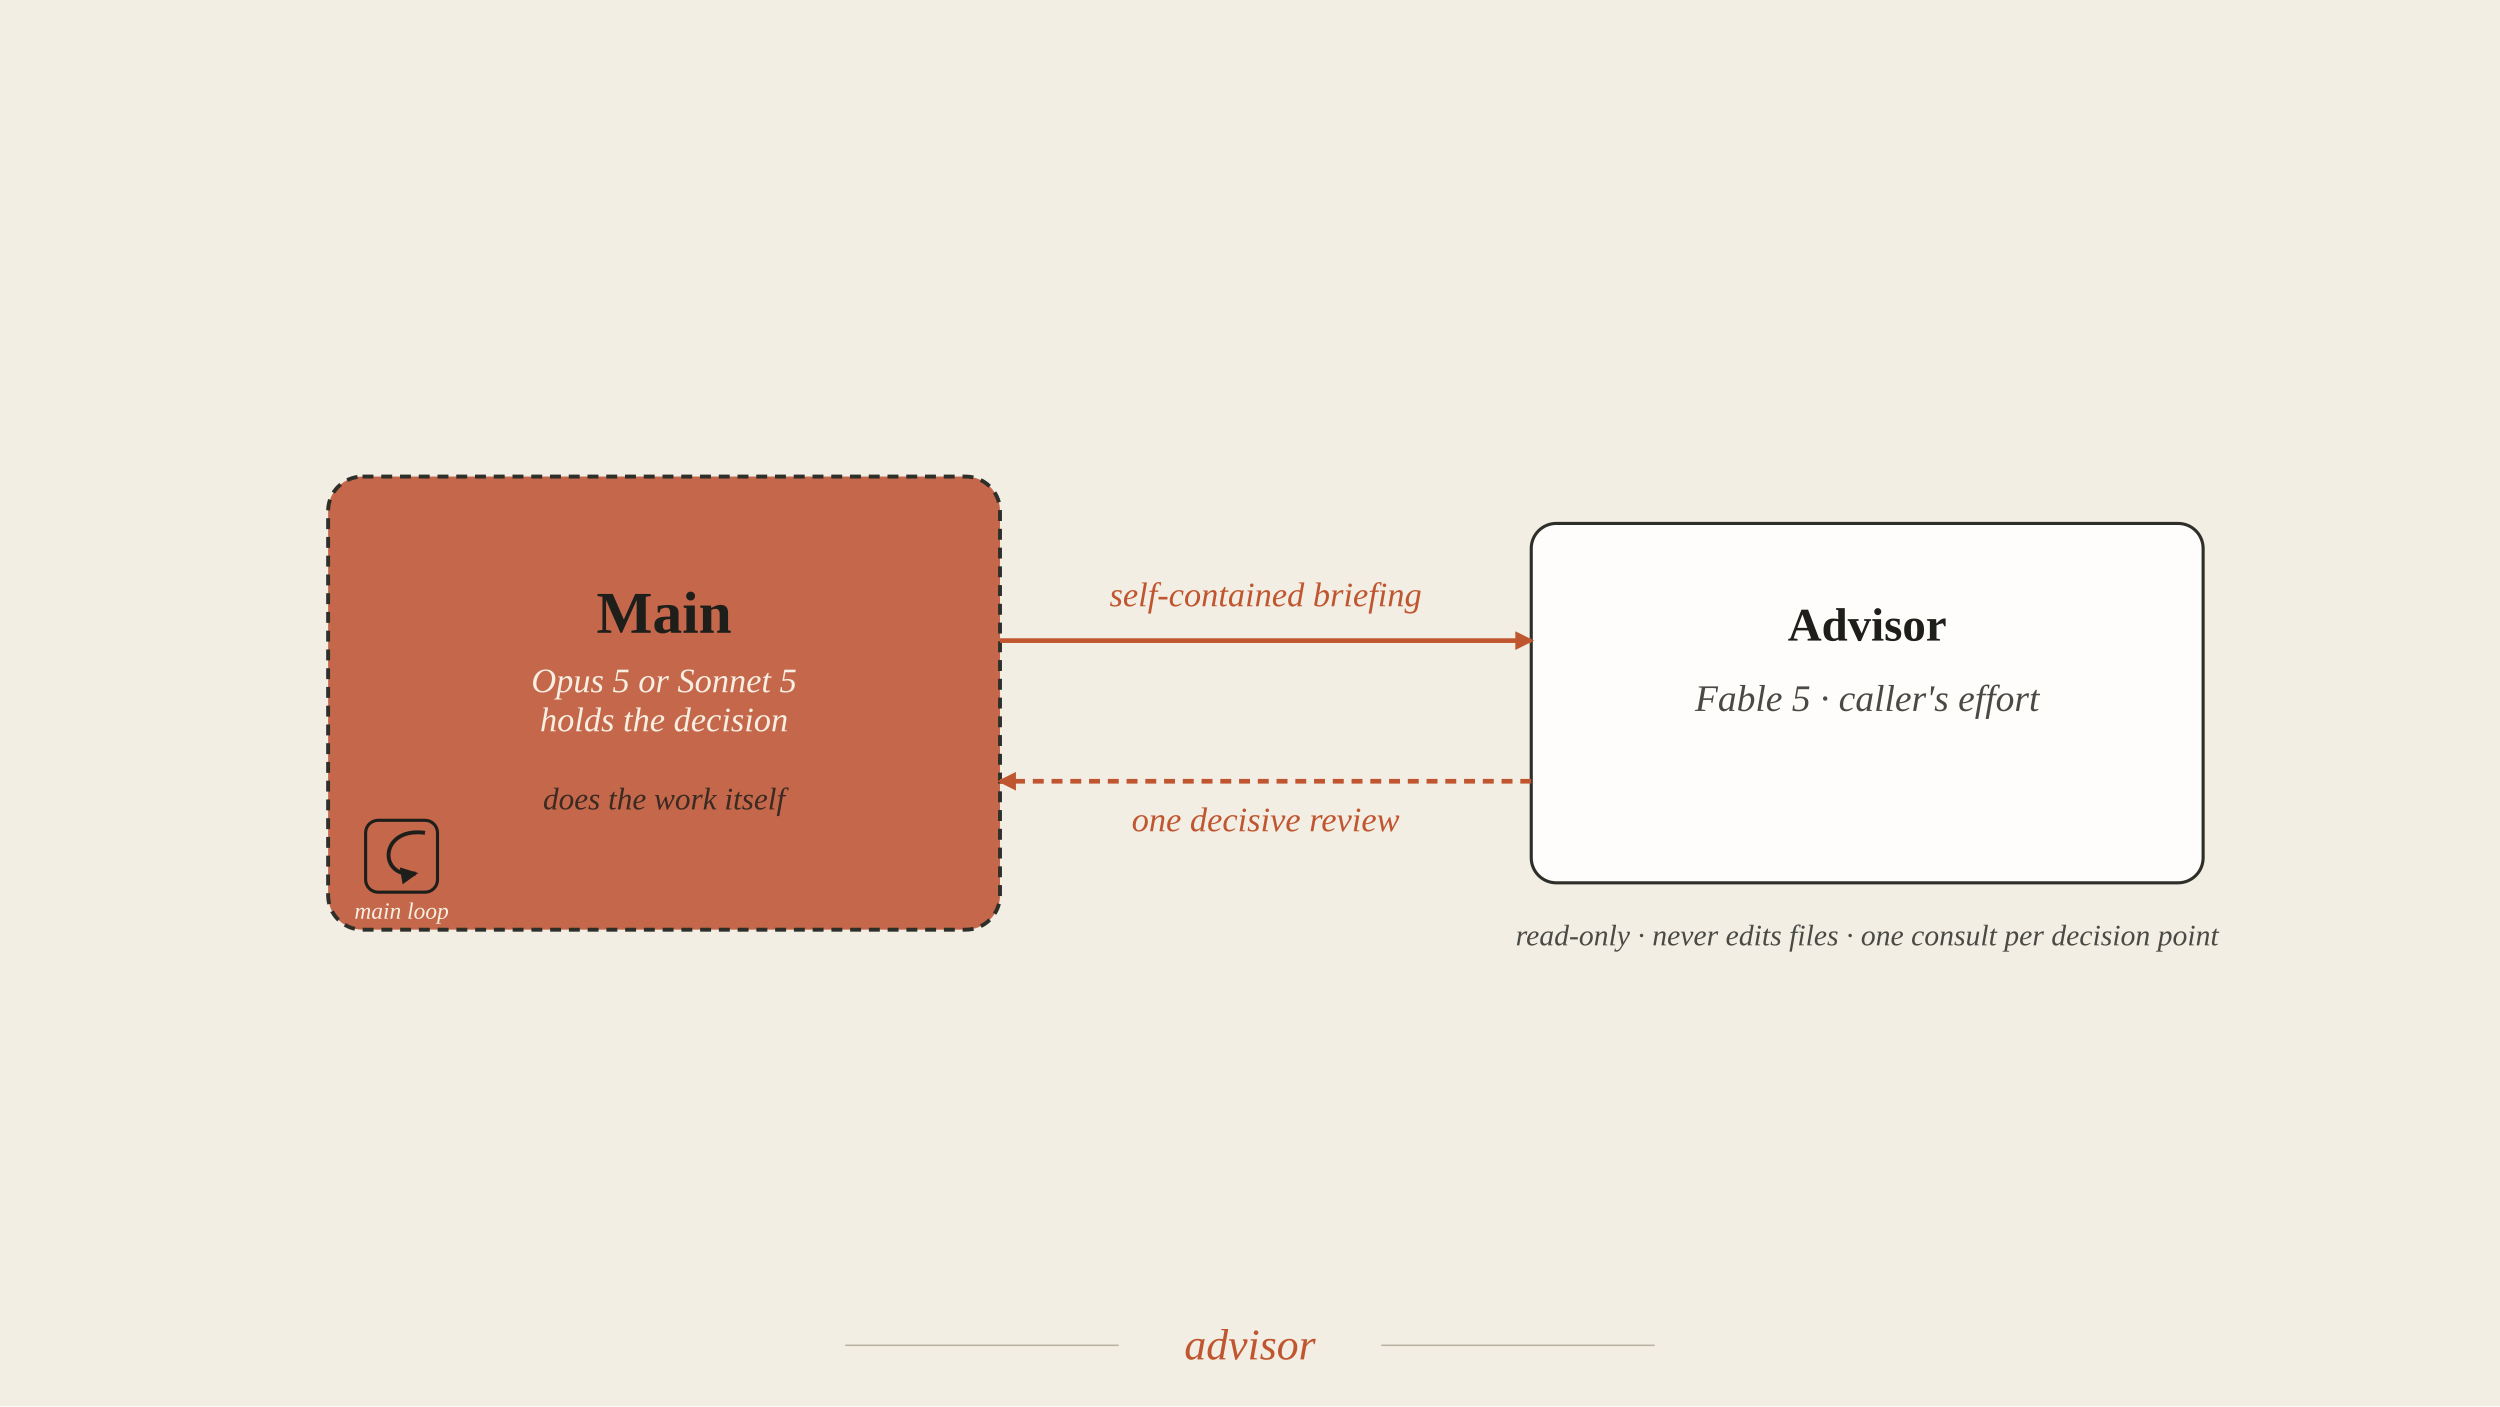
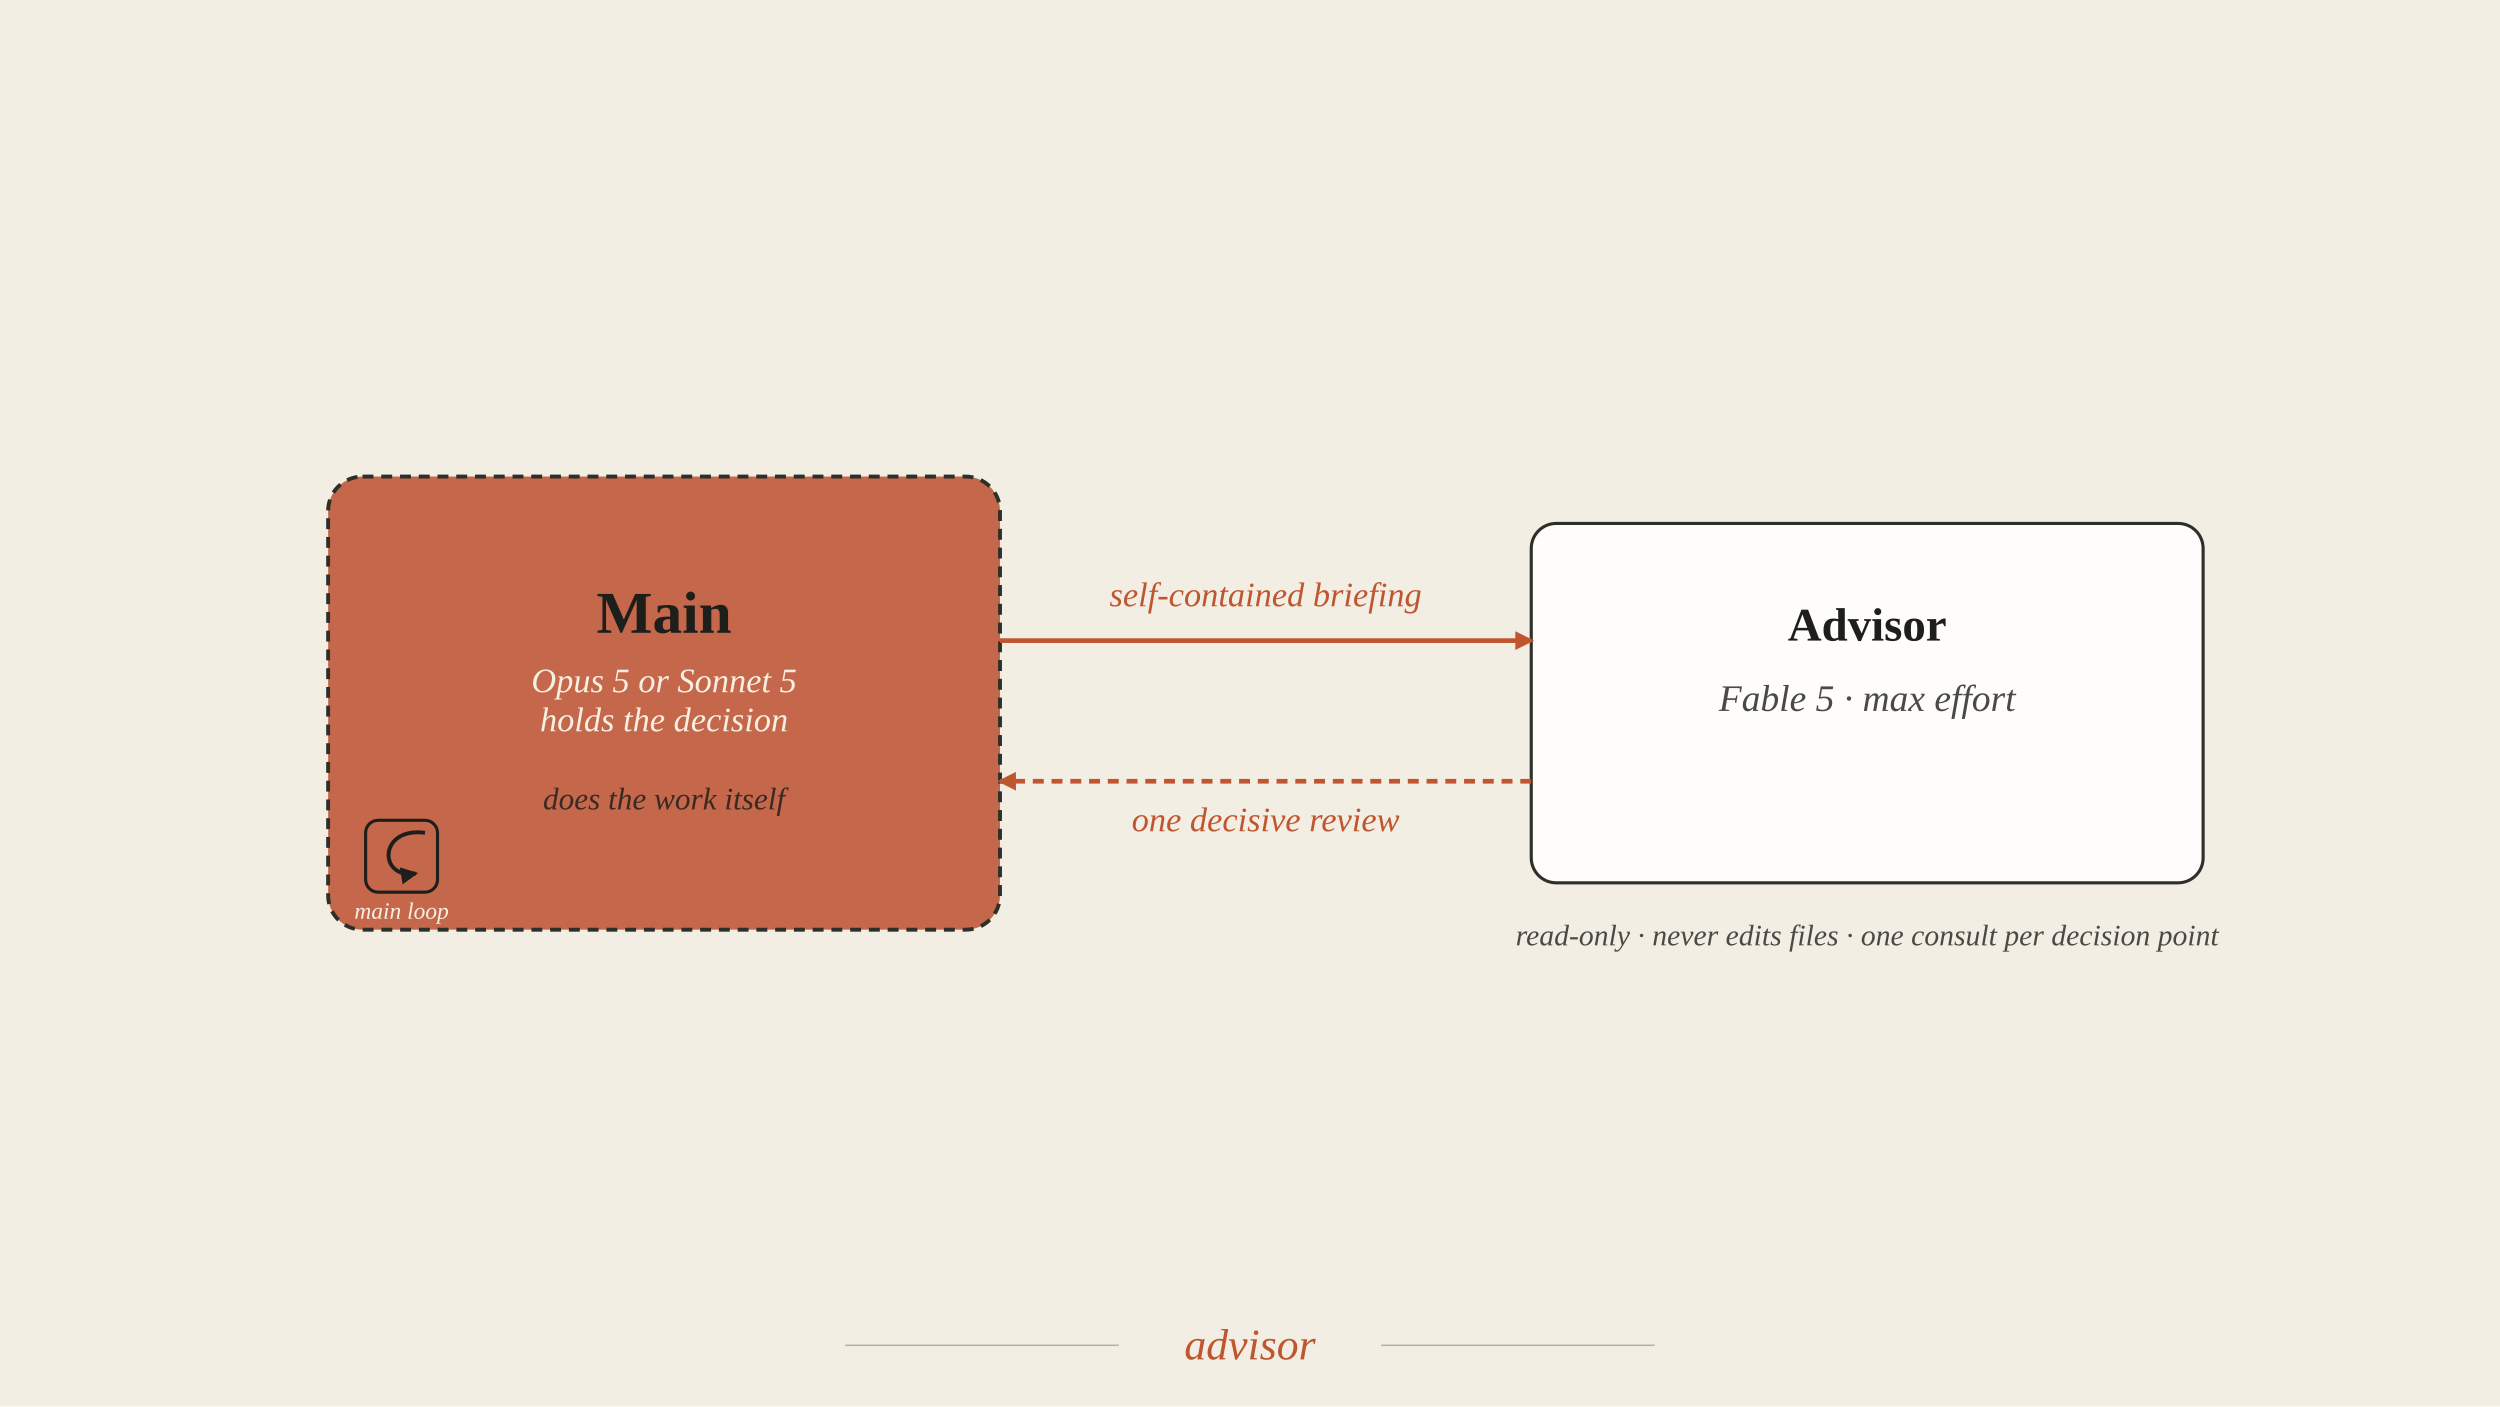
<svg xmlns="http://www.w3.org/2000/svg" viewBox="0 0 1600 900" width="1600" height="900" role="img">
  <defs>
    <marker id="ah-o" viewBox="0 0 10 10" refX="8.5" refY="5" markerWidth="12" markerHeight="12" orient="auto" markerUnits="userSpaceOnUse">
      <path d="M0,0 L10,5 L0,10 z" fill="#C0562F" />
    </marker>
    <marker id="ah-k" viewBox="0 0 10 10" refX="8.5" refY="5" markerWidth="11" markerHeight="11" orient="auto" markerUnits="userSpaceOnUse">
      <path d="M0,0 L10,5 L0,10 z" fill="#1E1E1B" />
    </marker>
  </defs>
  <rect x="0" y="0" width="1600" height="900" fill="#F2EEE4" />
  <rect x="210" y="305" width="430" height="290" rx="22" ry="22" fill="#C4674A" stroke="#2F2F2A" stroke-width="2.5" stroke-dasharray="7 5" />
  <text x="425" y="405" font-family="Georgia, 'Times New Roman', serif" font-size="38" fill="#1E1E1B" font-weight="bold" text-anchor="middle">Main</text>
  <text x="425" y="443" font-family="Georgia, 'Times New Roman', serif" font-size="22" fill="#F7EFE2" font-style="italic" text-anchor="middle">Opus 5 or Sonnet 5</text>
  <text x="425" y="468" font-family="Georgia, 'Times New Roman', serif" font-size="22" fill="#F7EFE2" font-style="italic" text-anchor="middle">holds the decision</text>
  <text x="425" y="518" font-family="Georgia, 'Times New Roman', serif" font-size="20" fill="#3B2A22" font-style="italic" text-anchor="middle">does the work itself</text>
  <rect x="234" y="525" width="46" height="46" rx="8" ry="8" fill="none" stroke="#1E1E1B" stroke-width="2" />
  <path d="M 272 533 C 242 529, 242 563, 266 559" fill="none" stroke="#1E1E1B" stroke-width="2.5" marker-end="url(#ah-k)" />
  <text x="257" y="588" font-family="Georgia, 'Times New Roman', serif" font-size="15" fill="#F7EFE2" font-style="italic" text-anchor="middle">main loop</text>
  <rect x="980" y="335" width="430" height="230" rx="16" ry="16" fill="#FEFDFB" stroke="#2F2F2A" stroke-width="2" />
  <text x="1195" y="410" font-family="Georgia, 'Times New Roman', serif" font-size="30" fill="#1E1E1B" font-weight="bold" text-anchor="middle">Advisor</text>
-   <text x="1195" y="455" font-family="Georgia, 'Times New Roman', serif" font-size="24" fill="#4A4A45" font-style="italic" text-anchor="middle">Fable 5 · caller's effort</text>
+   <text x="1195" y="455" font-family="Georgia, 'Times New Roman', serif" font-size="24" fill="#4A4A45" font-style="italic" text-anchor="middle">Fable 5 · max effort</text>
  <line x1="640" y1="410" x2="980" y2="410" stroke="#C0562F" stroke-width="3" marker-end="url(#ah-o)" />
  <text x="810" y="388" font-family="Georgia, 'Times New Roman', serif" font-size="22" fill="#C0562F" font-style="italic" text-anchor="middle">self-contained briefing</text>
  <line x1="980" y1="500" x2="640" y2="500" stroke="#C0562F" stroke-width="3" stroke-dasharray="7 5" marker-end="url(#ah-o)" />
  <text x="810" y="532" font-family="Georgia, 'Times New Roman', serif" font-size="22" fill="#C0562F" font-style="italic" text-anchor="middle">one decisive review</text>
  <text x="1195" y="605" font-family="Georgia, 'Times New Roman', serif" font-size="19" fill="#4A4A45" font-style="italic" text-anchor="middle">read-only · never edits files · one consult per decision point</text>
  <line x1="541" y1="861" x2="716" y2="861" stroke="#B9B2A0" stroke-width="1" />
  <line x1="884" y1="861" x2="1059" y2="861" stroke="#B9B2A0" stroke-width="1" />
  <text x="800" y="870" font-family="Georgia, 'Times New Roman', serif" font-size="28" fill="#C0562F" font-style="italic" text-anchor="middle">advisor</text>
</svg>
